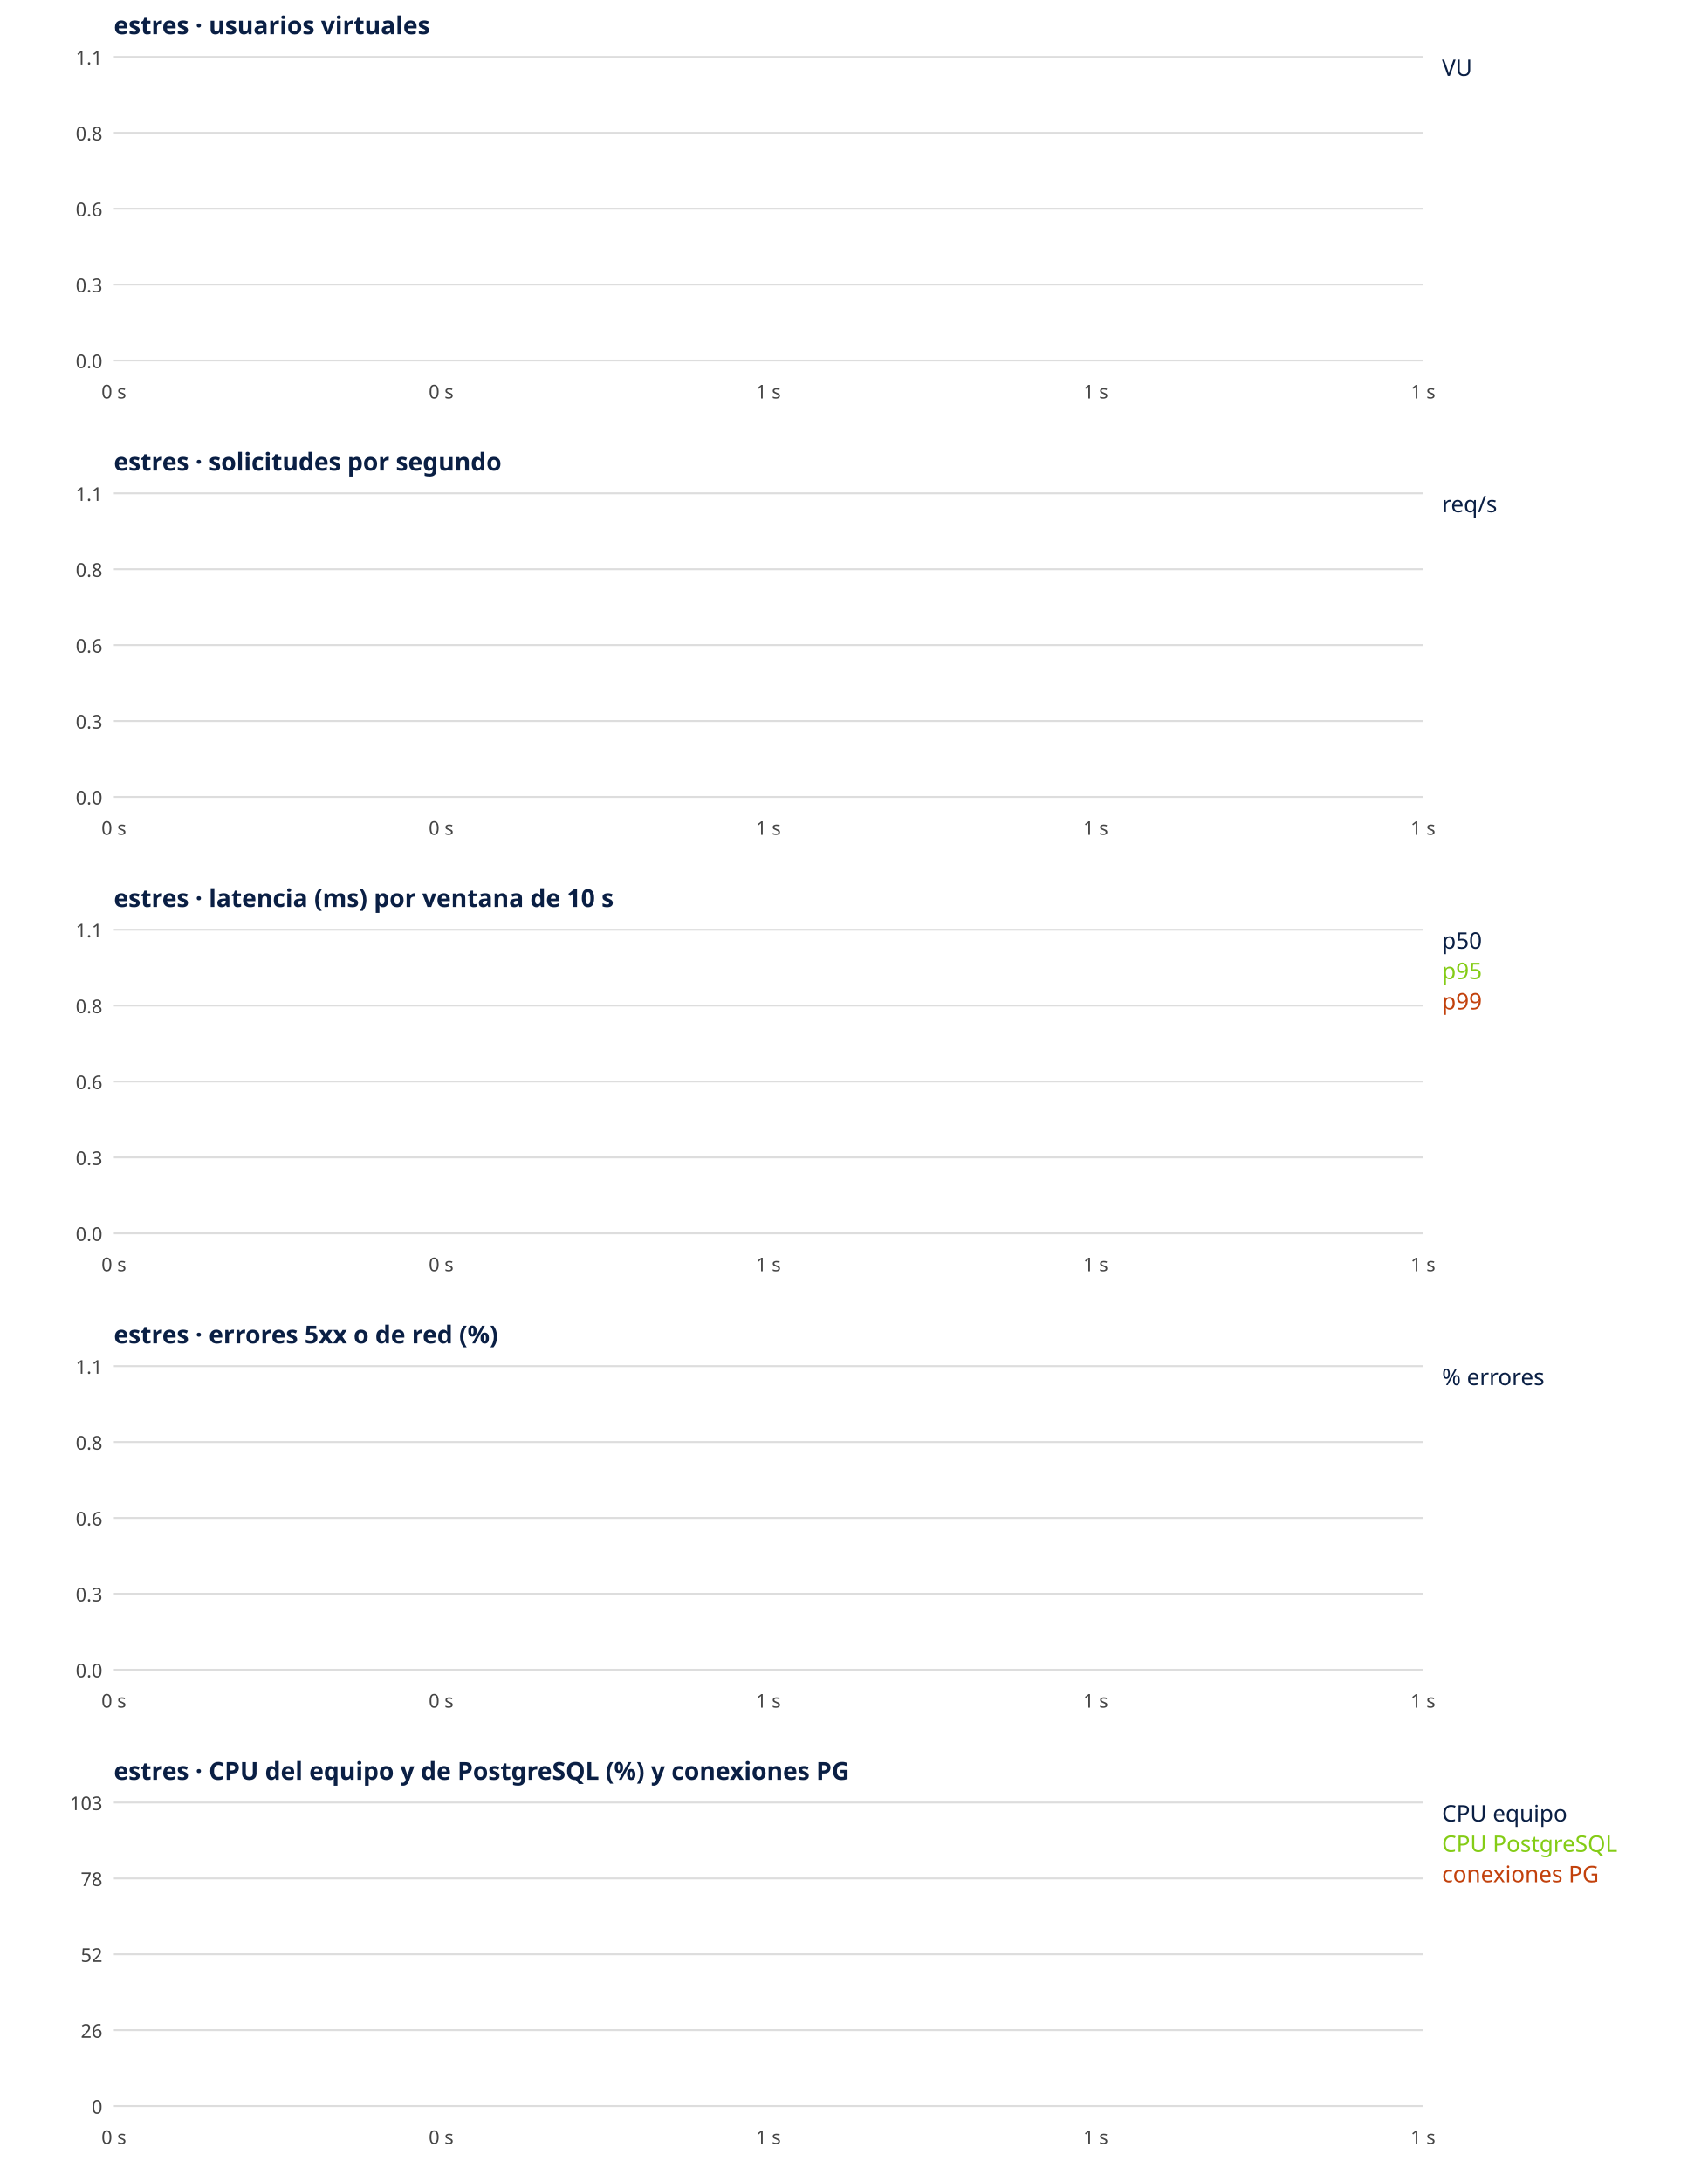
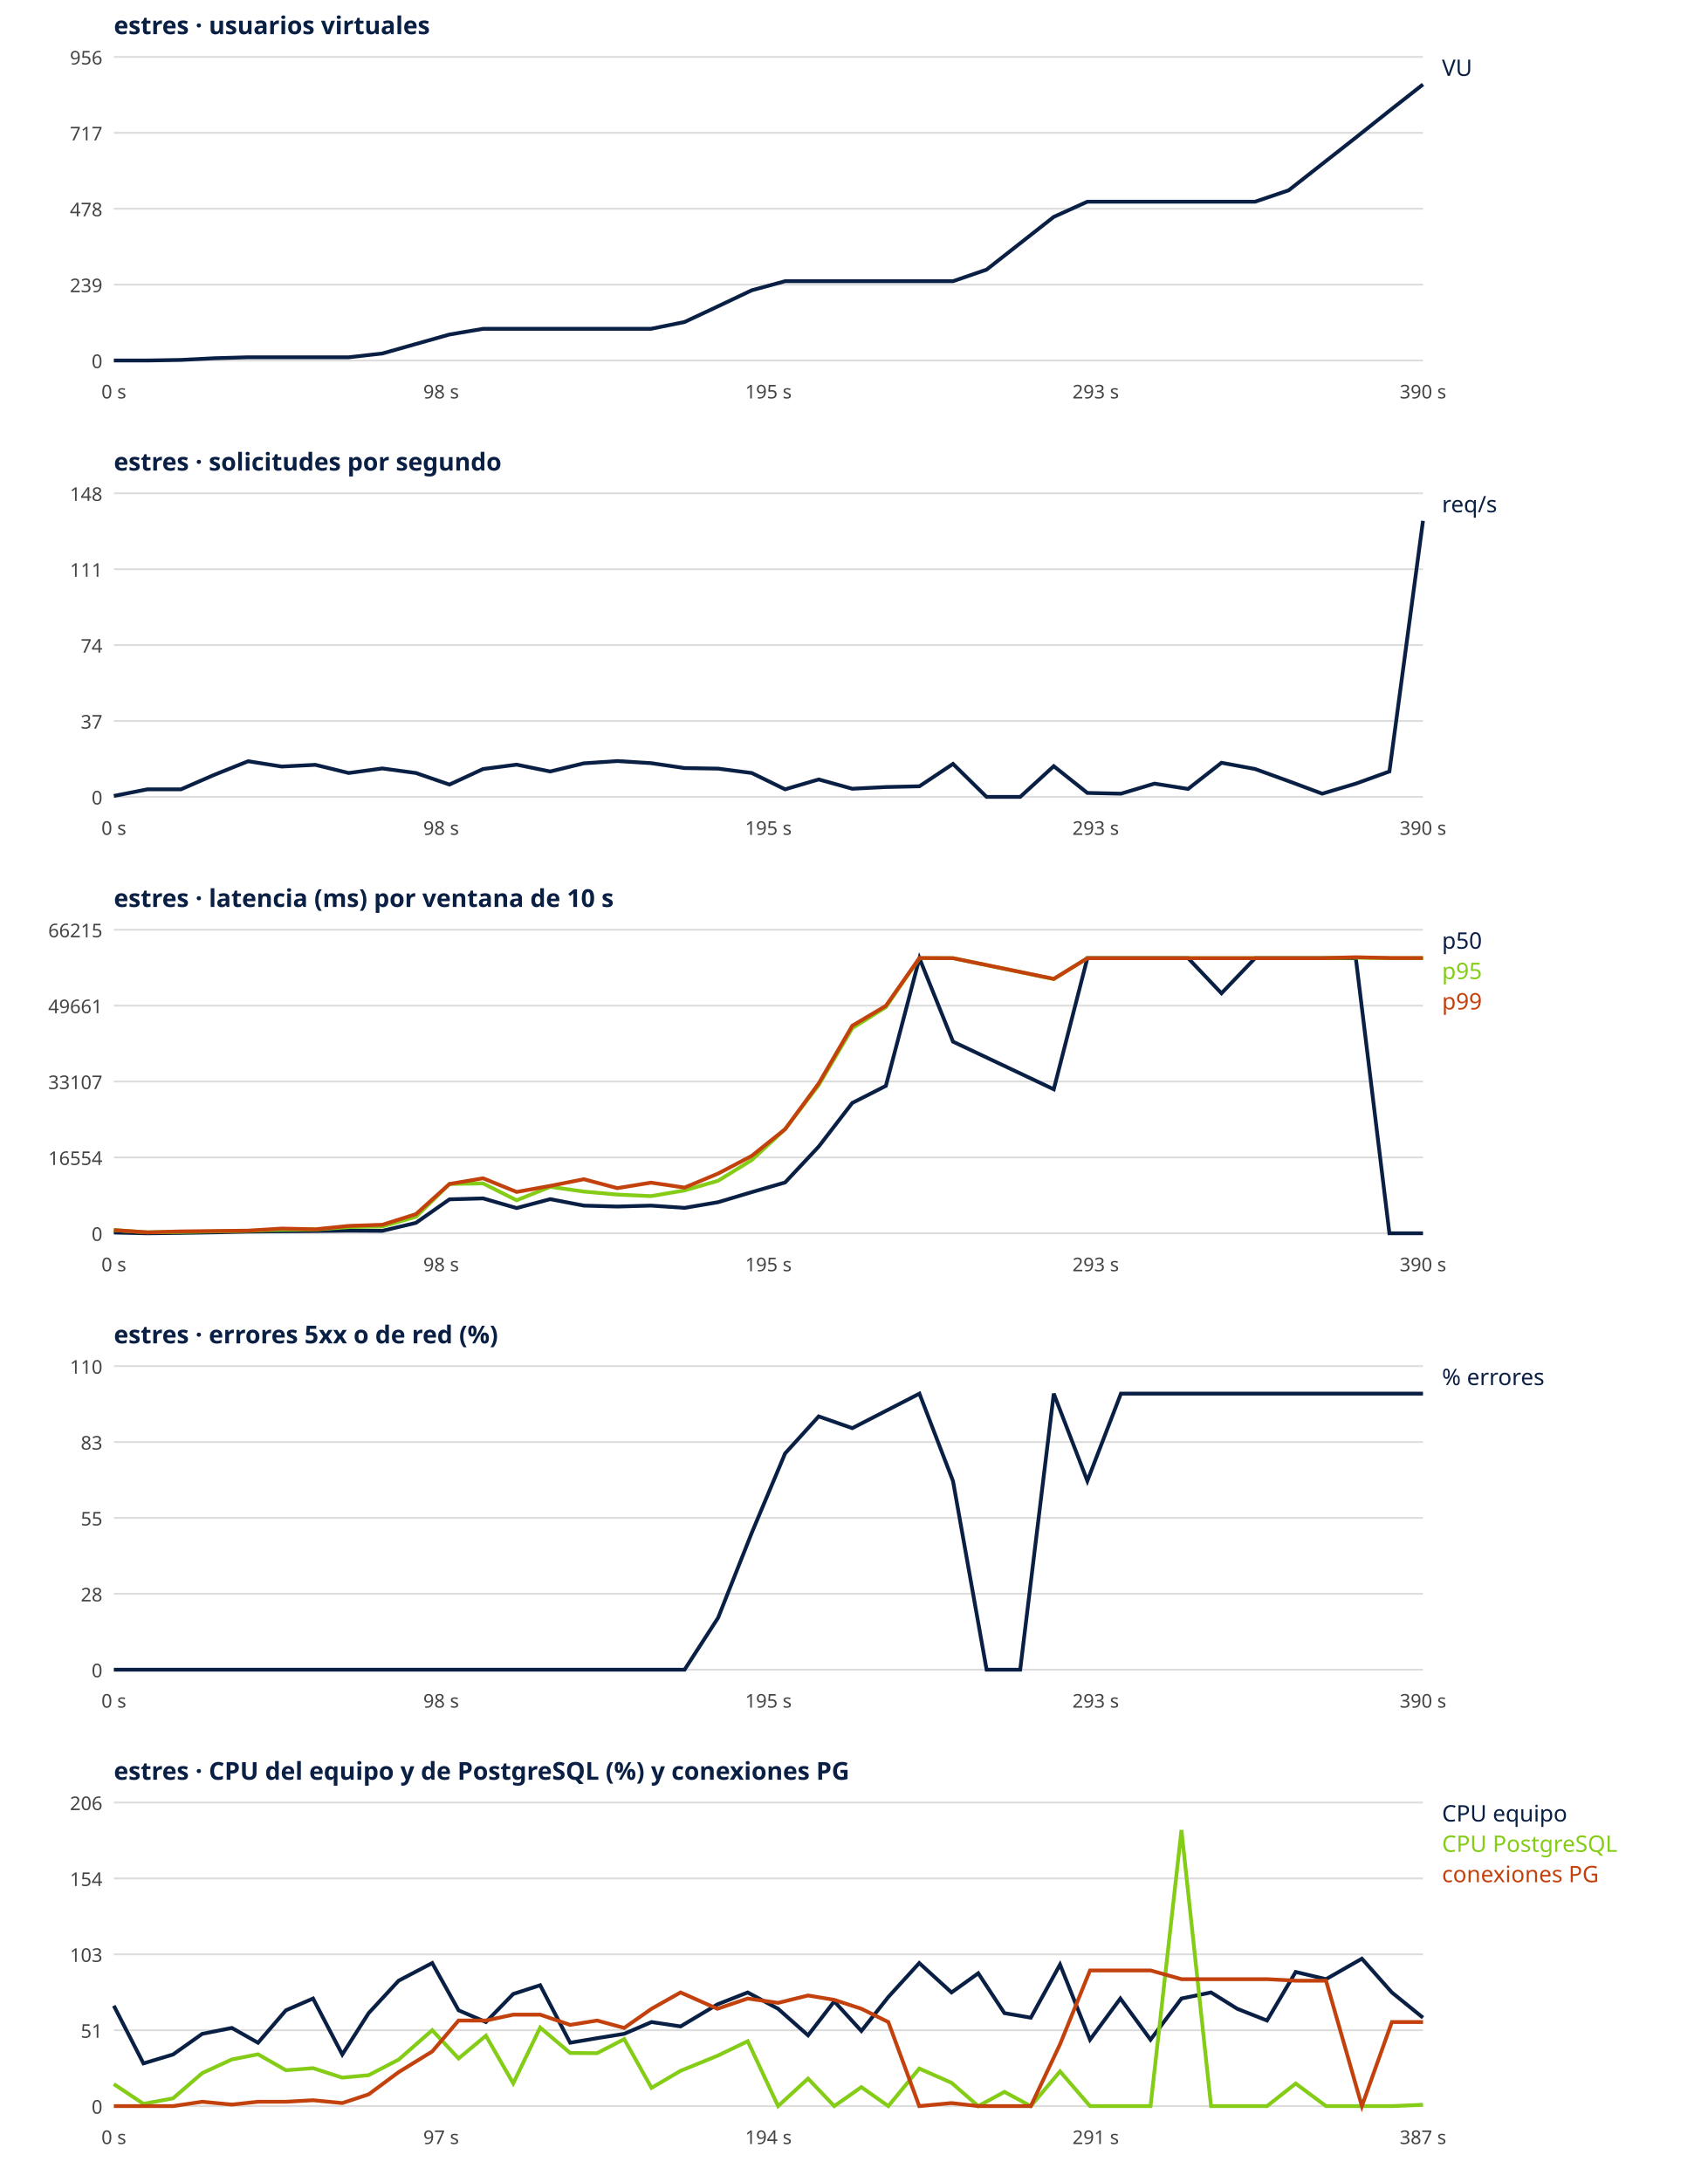
<svg xmlns="http://www.w3.org/2000/svg" width="900" height="1150" font-family="sans-serif" style="background:#fff">
  <g transform="translate(0 0)">
    <g>
      <text x="60" y="18" font-size="13" font-weight="bold" fill="#0A1F44">estres · usuarios virtuales</text>
-       <text x="54" y="194" font-size="10" text-anchor="end" fill="#444">0.0</text>
+       <text x="54" y="194" font-size="10" text-anchor="end" fill="#444">0</text>
      <line x1="60" x2="750" y1="190" y2="190" stroke="#ddd" />
-       <text x="54" y="154" font-size="10" text-anchor="end" fill="#444">0.3</text>
+       <text x="54" y="154" font-size="10" text-anchor="end" fill="#444">239</text>
      <line x1="60" x2="750" y1="150" y2="150" stroke="#ddd" />
-       <text x="54" y="114" font-size="10" text-anchor="end" fill="#444">0.6</text>
+       <text x="54" y="114" font-size="10" text-anchor="end" fill="#444">478</text>
      <line x1="60" x2="750" y1="110" y2="110" stroke="#ddd" />
-       <text x="54" y="74" font-size="10" text-anchor="end" fill="#444">0.8</text>
+       <text x="54" y="74" font-size="10" text-anchor="end" fill="#444">717</text>
      <line x1="60" x2="750" y1="70" y2="70" stroke="#ddd" />
-       <text x="54" y="34" font-size="10" text-anchor="end" fill="#444">1.1</text>
+       <text x="54" y="34" font-size="10" text-anchor="end" fill="#444">956</text>
      <line x1="60" x2="750" y1="30" y2="30" stroke="#ddd" />
      <text x="60" y="210" font-size="10" text-anchor="middle" fill="#444">0 s</text>
-       <text x="232.5" y="210" font-size="10" text-anchor="middle" fill="#444">0 s</text>
-       <text x="405" y="210" font-size="10" text-anchor="middle" fill="#444">1 s</text>
-       <text x="577.5" y="210" font-size="10" text-anchor="middle" fill="#444">1 s</text>
-       <text x="750" y="210" font-size="10" text-anchor="middle" fill="#444">1 s</text>
-       <polyline fill="none" stroke="#0A1F44" stroke-width="2" points="60.0,190.0" />
+       <text x="232.5" y="210" font-size="10" text-anchor="middle" fill="#444">98 s</text>
+       <text x="405" y="210" font-size="10" text-anchor="middle" fill="#444">195 s</text>
+       <text x="577.5" y="210" font-size="10" text-anchor="middle" fill="#444">293 s</text>
+       <text x="750" y="210" font-size="10" text-anchor="middle" fill="#444">390 s</text>
+       <polyline fill="none" stroke="#0A1F44" stroke-width="2" points="60.0,190.0 77.7,190.0 95.4,189.7 113.1,188.8 130.8,188.3 148.5,188.3 166.2,188.3 183.8,188.3 201.5,186.3 219.2,181.3 236.9,176.3 254.6,173.3 272.3,173.3 290.0,173.3 307.7,173.3 325.4,173.3 343.1,173.3 360.8,169.7 378.5,161.4 396.2,153.0 413.8,148.2 431.5,148.2 449.2,148.2 466.9,148.2 484.6,148.2 502.3,148.2 520.0,142.1 537.7,128.2 555.4,114.3 573.1,106.3 590.8,106.3 608.5,106.3 626.2,106.3 643.8,106.3 661.5,106.3 679.2,100.3 696.9,86.4 714.6,72.5 732.3,58.4 750.0,44.5" />
      <text x="760" y="40" font-size="12" fill="#0A1F44">VU</text>
    </g>
  </g>
  <g transform="translate(0 230)">
    <g>
      <text x="60" y="18" font-size="13" font-weight="bold" fill="#0A1F44">estres · solicitudes por segundo</text>
-       <text x="54" y="194" font-size="10" text-anchor="end" fill="#444">0.0</text>
+       <text x="54" y="194" font-size="10" text-anchor="end" fill="#444">0</text>
      <line x1="60" x2="750" y1="190" y2="190" stroke="#ddd" />
-       <text x="54" y="154" font-size="10" text-anchor="end" fill="#444">0.3</text>
+       <text x="54" y="154" font-size="10" text-anchor="end" fill="#444">37</text>
      <line x1="60" x2="750" y1="150" y2="150" stroke="#ddd" />
-       <text x="54" y="114" font-size="10" text-anchor="end" fill="#444">0.6</text>
+       <text x="54" y="114" font-size="10" text-anchor="end" fill="#444">74</text>
      <line x1="60" x2="750" y1="110" y2="110" stroke="#ddd" />
-       <text x="54" y="74" font-size="10" text-anchor="end" fill="#444">0.8</text>
+       <text x="54" y="74" font-size="10" text-anchor="end" fill="#444">111</text>
      <line x1="60" x2="750" y1="70" y2="70" stroke="#ddd" />
-       <text x="54" y="34" font-size="10" text-anchor="end" fill="#444">1.1</text>
+       <text x="54" y="34" font-size="10" text-anchor="end" fill="#444">148</text>
      <line x1="60" x2="750" y1="30" y2="30" stroke="#ddd" />
      <text x="60" y="210" font-size="10" text-anchor="middle" fill="#444">0 s</text>
-       <text x="232.5" y="210" font-size="10" text-anchor="middle" fill="#444">0 s</text>
-       <text x="405" y="210" font-size="10" text-anchor="middle" fill="#444">1 s</text>
-       <text x="577.5" y="210" font-size="10" text-anchor="middle" fill="#444">1 s</text>
-       <text x="750" y="210" font-size="10" text-anchor="middle" fill="#444">1 s</text>
-       <polyline fill="none" stroke="#0A1F44" stroke-width="2" points="60.0,175.5" />
+       <text x="232.5" y="210" font-size="10" text-anchor="middle" fill="#444">98 s</text>
+       <text x="405" y="210" font-size="10" text-anchor="middle" fill="#444">195 s</text>
+       <text x="577.5" y="210" font-size="10" text-anchor="middle" fill="#444">293 s</text>
+       <text x="750" y="210" font-size="10" text-anchor="middle" fill="#444">390 s</text>
+       <polyline fill="none" stroke="#0A1F44" stroke-width="2" points="60.0,189.5 77.7,186.0 95.4,186.0 113.1,178.3 130.8,171.2 148.5,174.0 166.2,173.1 183.8,177.4 201.5,175.0 219.2,177.4 236.9,183.5 254.6,175.3 272.3,173.0 290.0,176.6 307.7,172.3 325.4,171.1 343.1,172.2 360.8,174.8 378.5,175.1 396.2,177.4 413.8,186.0 431.5,180.8 449.2,185.7 466.9,184.8 484.6,184.4 502.3,172.6 520.0,190.0 537.7,190.0 555.4,173.8 573.1,187.9 590.8,188.3 608.5,183.0 626.2,185.8 643.8,172.0 661.5,175.3 679.2,181.7 696.9,188.3 714.6,183.0 732.3,176.6 750.0,44.5" />
      <text x="760" y="40" font-size="12" fill="#0A1F44">req/s</text>
    </g>
  </g>
  <g transform="translate(0 460)">
    <g>
      <text x="60" y="18" font-size="13" font-weight="bold" fill="#0A1F44">estres · latencia (ms) por ventana de 10 s</text>
-       <text x="54" y="194" font-size="10" text-anchor="end" fill="#444">0.0</text>
+       <text x="54" y="194" font-size="10" text-anchor="end" fill="#444">0</text>
      <line x1="60" x2="750" y1="190" y2="190" stroke="#ddd" />
-       <text x="54" y="154" font-size="10" text-anchor="end" fill="#444">0.3</text>
+       <text x="54" y="154" font-size="10" text-anchor="end" fill="#444">16554</text>
      <line x1="60" x2="750" y1="150" y2="150" stroke="#ddd" />
-       <text x="54" y="114" font-size="10" text-anchor="end" fill="#444">0.6</text>
+       <text x="54" y="114" font-size="10" text-anchor="end" fill="#444">33107</text>
      <line x1="60" x2="750" y1="110" y2="110" stroke="#ddd" />
-       <text x="54" y="74" font-size="10" text-anchor="end" fill="#444">0.8</text>
+       <text x="54" y="74" font-size="10" text-anchor="end" fill="#444">49661</text>
      <line x1="60" x2="750" y1="70" y2="70" stroke="#ddd" />
-       <text x="54" y="34" font-size="10" text-anchor="end" fill="#444">1.1</text>
+       <text x="54" y="34" font-size="10" text-anchor="end" fill="#444">66215</text>
      <line x1="60" x2="750" y1="30" y2="30" stroke="#ddd" />
      <text x="60" y="210" font-size="10" text-anchor="middle" fill="#444">0 s</text>
-       <text x="232.5" y="210" font-size="10" text-anchor="middle" fill="#444">0 s</text>
-       <text x="405" y="210" font-size="10" text-anchor="middle" fill="#444">1 s</text>
-       <text x="577.5" y="210" font-size="10" text-anchor="middle" fill="#444">1 s</text>
-       <text x="750" y="210" font-size="10" text-anchor="middle" fill="#444">1 s</text>
-       <polyline fill="none" stroke="#0A1F44" stroke-width="2" points="60.0,190.0" />
+       <text x="232.5" y="210" font-size="10" text-anchor="middle" fill="#444">98 s</text>
+       <text x="405" y="210" font-size="10" text-anchor="middle" fill="#444">195 s</text>
+       <text x="577.5" y="210" font-size="10" text-anchor="middle" fill="#444">293 s</text>
+       <text x="750" y="210" font-size="10" text-anchor="middle" fill="#444">390 s</text>
+       <polyline fill="none" stroke="#0A1F44" stroke-width="2" points="60.0,189.6 77.7,190.0 95.4,189.8 113.1,189.5 130.8,189.1 148.5,188.9 166.2,188.8 183.8,188.6 201.5,188.7 219.2,184.5 236.9,172.1 254.6,171.6 272.3,176.7 290.0,172.0 307.7,175.4 325.4,175.9 343.1,175.4 360.8,176.6 378.5,173.6 396.2,168.3 413.8,163.2 431.5,144.3 449.2,121.3 466.9,112.3 484.6,45.0 502.3,89.0 555.4,114.1 573.1,45.0 590.8,45.0 608.5,45.0 626.2,45.0 643.8,63.5 661.5,45.0 679.2,45.0 696.9,45.0 714.6,45.0 732.3,190.0 750.0,190.0" />
      <text x="760" y="40" font-size="12" fill="#0A1F44">p50</text>
-       <polyline fill="none" stroke="#84CC16" stroke-width="2" points="60.0,190.0" />
+       <polyline fill="none" stroke="#84CC16" stroke-width="2" points="60.0,188.3 77.7,189.5 95.4,189.3 113.1,189.0 130.8,188.7 148.5,188.1 166.2,188.0 183.8,186.7 201.5,186.4 219.2,181.3 236.9,164.0 254.6,163.7 272.3,172.6 290.0,165.5 307.7,168.0 325.4,169.6 343.1,170.4 360.8,167.4 378.5,162.3 396.2,151.4 413.8,135.1 431.5,111.9 449.2,81.9 466.9,70.8 484.6,45.0 502.3,45.0 555.4,56.0 573.1,45.0 590.8,45.0 608.5,45.0 626.2,45.0 643.8,45.0 661.5,45.0 679.2,45.0 696.9,45.0 714.6,44.7 732.3,45.0 750.0,45.0" />
      <text x="760" y="56" font-size="12" fill="#84CC16">p95</text>
-       <polyline fill="none" stroke="#C2410C" stroke-width="2" points="60.0,190.0" />
+       <polyline fill="none" stroke="#C2410C" stroke-width="2" points="60.0,188.3 77.7,189.5 95.4,189.0 113.1,188.8 130.8,188.6 148.5,187.5 166.2,187.9 183.8,186.1 201.5,185.5 219.2,179.9 236.9,164.0 254.6,161.0 272.3,168.2 290.0,165.0 307.7,161.5 325.4,166.2 343.1,163.3 360.8,165.9 378.5,158.5 396.2,149.2 413.8,135.1 431.5,111.0 449.2,80.6 466.9,70.1 484.6,44.9 502.3,45.0 555.4,55.9 573.1,45.0 590.8,45.0 608.5,45.0 626.2,45.0 643.8,45.0 661.5,45.0 679.2,45.0 696.9,45.0 714.6,44.5 732.3,44.9 750.0,44.9" />
      <text x="760" y="72" font-size="12" fill="#C2410C">p99</text>
    </g>
  </g>
  <g transform="translate(0 690)">
    <g>
      <text x="60" y="18" font-size="13" font-weight="bold" fill="#0A1F44">estres · errores 5xx o de red (%)</text>
-       <text x="54" y="194" font-size="10" text-anchor="end" fill="#444">0.0</text>
+       <text x="54" y="194" font-size="10" text-anchor="end" fill="#444">0</text>
      <line x1="60" x2="750" y1="190" y2="190" stroke="#ddd" />
-       <text x="54" y="154" font-size="10" text-anchor="end" fill="#444">0.3</text>
+       <text x="54" y="154" font-size="10" text-anchor="end" fill="#444">28</text>
      <line x1="60" x2="750" y1="150" y2="150" stroke="#ddd" />
-       <text x="54" y="114" font-size="10" text-anchor="end" fill="#444">0.6</text>
+       <text x="54" y="114" font-size="10" text-anchor="end" fill="#444">55</text>
      <line x1="60" x2="750" y1="110" y2="110" stroke="#ddd" />
-       <text x="54" y="74" font-size="10" text-anchor="end" fill="#444">0.8</text>
+       <text x="54" y="74" font-size="10" text-anchor="end" fill="#444">83</text>
      <line x1="60" x2="750" y1="70" y2="70" stroke="#ddd" />
-       <text x="54" y="34" font-size="10" text-anchor="end" fill="#444">1.1</text>
+       <text x="54" y="34" font-size="10" text-anchor="end" fill="#444">110</text>
      <line x1="60" x2="750" y1="30" y2="30" stroke="#ddd" />
      <text x="60" y="210" font-size="10" text-anchor="middle" fill="#444">0 s</text>
-       <text x="232.5" y="210" font-size="10" text-anchor="middle" fill="#444">0 s</text>
-       <text x="405" y="210" font-size="10" text-anchor="middle" fill="#444">1 s</text>
-       <text x="577.5" y="210" font-size="10" text-anchor="middle" fill="#444">1 s</text>
-       <text x="750" y="210" font-size="10" text-anchor="middle" fill="#444">1 s</text>
-       <polyline fill="none" stroke="#0A1F44" stroke-width="2" points="60.0,190.0" />
+       <text x="232.5" y="210" font-size="10" text-anchor="middle" fill="#444">98 s</text>
+       <text x="405" y="210" font-size="10" text-anchor="middle" fill="#444">195 s</text>
+       <text x="577.5" y="210" font-size="10" text-anchor="middle" fill="#444">293 s</text>
+       <text x="750" y="210" font-size="10" text-anchor="middle" fill="#444">390 s</text>
+       <polyline fill="none" stroke="#0A1F44" stroke-width="2" points="60.0,190.0 77.7,190.0 95.4,190.0 113.1,190.0 130.8,190.0 148.5,190.0 166.2,190.0 183.8,190.0 201.5,190.0 219.2,190.0 236.9,190.0 254.6,190.0 272.3,190.0 290.0,190.0 307.7,190.0 325.4,190.0 343.1,190.0 360.8,190.0 378.5,162.6 396.2,117.9 413.8,76.0 431.5,56.5 449.2,62.7 466.9,53.6 484.6,44.5 502.3,90.6 520.0,190.0 537.7,190.0 555.4,44.5 573.1,90.5 590.8,44.5 608.5,44.5 626.2,44.5 643.8,44.5 661.5,44.5 679.2,44.5 696.9,44.5 714.6,44.5 732.3,44.5 750.0,44.5" />
      <text x="760" y="40" font-size="12" fill="#0A1F44">% errores</text>
    </g>
  </g>
  <g transform="translate(0 920)">
    <g>
      <text x="60" y="18" font-size="13" font-weight="bold" fill="#0A1F44">estres · CPU del equipo y de PostgreSQL (%) y conexiones PG</text>
      <text x="54" y="194" font-size="10" text-anchor="end" fill="#444">0</text>
      <line x1="60" x2="750" y1="190" y2="190" stroke="#ddd" />
-       <text x="54" y="154" font-size="10" text-anchor="end" fill="#444">26</text>
+       <text x="54" y="154" font-size="10" text-anchor="end" fill="#444">51</text>
      <line x1="60" x2="750" y1="150" y2="150" stroke="#ddd" />
-       <text x="54" y="114" font-size="10" text-anchor="end" fill="#444">52</text>
+       <text x="54" y="114" font-size="10" text-anchor="end" fill="#444">103</text>
      <line x1="60" x2="750" y1="110" y2="110" stroke="#ddd" />
-       <text x="54" y="74" font-size="10" text-anchor="end" fill="#444">78</text>
+       <text x="54" y="74" font-size="10" text-anchor="end" fill="#444">154</text>
      <line x1="60" x2="750" y1="70" y2="70" stroke="#ddd" />
-       <text x="54" y="34" font-size="10" text-anchor="end" fill="#444">103</text>
+       <text x="54" y="34" font-size="10" text-anchor="end" fill="#444">206</text>
      <line x1="60" x2="750" y1="30" y2="30" stroke="#ddd" />
      <text x="60" y="210" font-size="10" text-anchor="middle" fill="#444">0 s</text>
-       <text x="232.5" y="210" font-size="10" text-anchor="middle" fill="#444">0 s</text>
-       <text x="405" y="210" font-size="10" text-anchor="middle" fill="#444">1 s</text>
-       <text x="577.5" y="210" font-size="10" text-anchor="middle" fill="#444">1 s</text>
-       <text x="750" y="210" font-size="10" text-anchor="middle" fill="#444">1 s</text>
-       <polyline fill="none" stroke="#0A1F44" stroke-width="2" points="60.0,44.5" />
+       <text x="232.5" y="210" font-size="10" text-anchor="middle" fill="#444">97 s</text>
+       <text x="405" y="210" font-size="10" text-anchor="middle" fill="#444">194 s</text>
+       <text x="577.5" y="210" font-size="10" text-anchor="middle" fill="#444">291 s</text>
+       <text x="750" y="210" font-size="10" text-anchor="middle" fill="#444">387 s</text>
+       <polyline fill="none" stroke="#0A1F44" stroke-width="2" points="60.0,137.1 75.6,167.5 91.2,162.8 106.6,151.9 122.2,148.8 136.0,156.6 150.7,139.5 165.0,133.3 180.4,162.8 194.3,141.0 210.1,123.9 227.8,114.6 241.7,139.5 256.1,145.7 270.5,130.9 284.7,126.3 300.5,156.6 314.7,154.2 329.0,151.9 343.4,145.7 358.7,148.0 378.1,136.4 394.1,130.1 410.1,138.7 425.9,152.7 439.7,134.8 454.0,150.4 468.2,132.5 484.5,114.6 501.5,130.1 515.6,120.0 529.4,141.0 543.3,143.4 558.7,115.4 574.5,155.0 590.5,133.3 606.4,155.0 622.7,133.3 638.3,130.1 652.1,138.7 667.8,144.9 682.9,119.3 698.9,123.1 717.8,112.3 733.6,130.1 750.0,143.4" />
      <text x="760" y="40" font-size="12" fill="#0A1F44">CPU equipo</text>
-       <polyline fill="none" stroke="#84CC16" stroke-width="2" points="60.0,190.0" />
+       <polyline fill="none" stroke="#84CC16" stroke-width="2" points="60.0,178.4 75.6,188.8 91.2,185.9 106.6,172.6 122.2,165.4 136.0,162.7 150.7,171.1 165.0,170.0 180.4,175.0 194.3,173.7 210.1,165.5 227.8,150.0 241.7,164.9 256.1,152.9 270.5,178.0 284.7,148.6 300.5,162.0 314.7,162.1 329.0,154.7 343.4,180.4 358.7,171.4 378.1,163.5 394.1,155.8 410.1,190.0 425.9,175.5 439.7,190.0 454.0,180.0 468.2,190.0 484.5,170.2 501.5,177.7 515.6,190.0 529.4,182.5 543.3,190.0 558.7,171.7 574.5,190.0 590.5,190.0 606.4,190.0 622.7,44.5 638.3,190.0 652.1,190.0 667.8,190.0 682.9,178.1 698.9,190.0 717.8,190.0 733.6,190.0 750.0,189.3" />
      <text x="760" y="56" font-size="12" fill="#84CC16">CPU PostgreSQL</text>
-       <polyline fill="none" stroke="#C2410C" stroke-width="2" points="60.0,190.0" />
+       <polyline fill="none" stroke="#C2410C" stroke-width="2" points="60.0,190.0 75.6,190.0 91.2,190.0 106.6,187.7 122.2,189.2 136.0,187.7 150.7,187.7 165.0,186.9 180.4,188.4 194.3,183.8 210.1,172.1 227.8,161.2 241.7,144.9 256.1,144.9 270.5,141.8 284.7,141.8 300.5,147.2 314.7,144.9 329.0,148.8 343.4,138.7 358.7,130.1 378.1,138.7 394.1,133.3 410.1,135.6 425.9,131.7 439.7,134.0 454.0,138.7 468.2,145.7 484.5,190.0 501.5,188.4 515.6,190.0 529.4,190.0 543.3,190.0 558.7,157.4 574.5,118.5 590.5,118.5 606.4,118.5 622.7,123.1 638.3,123.1 652.1,123.1 667.8,123.1 682.9,123.9 698.9,123.9 717.8,190.0 733.6,145.7 750.0,145.7" />
      <text x="760" y="72" font-size="12" fill="#C2410C">conexiones PG</text>
    </g>
  </g>
</svg>
